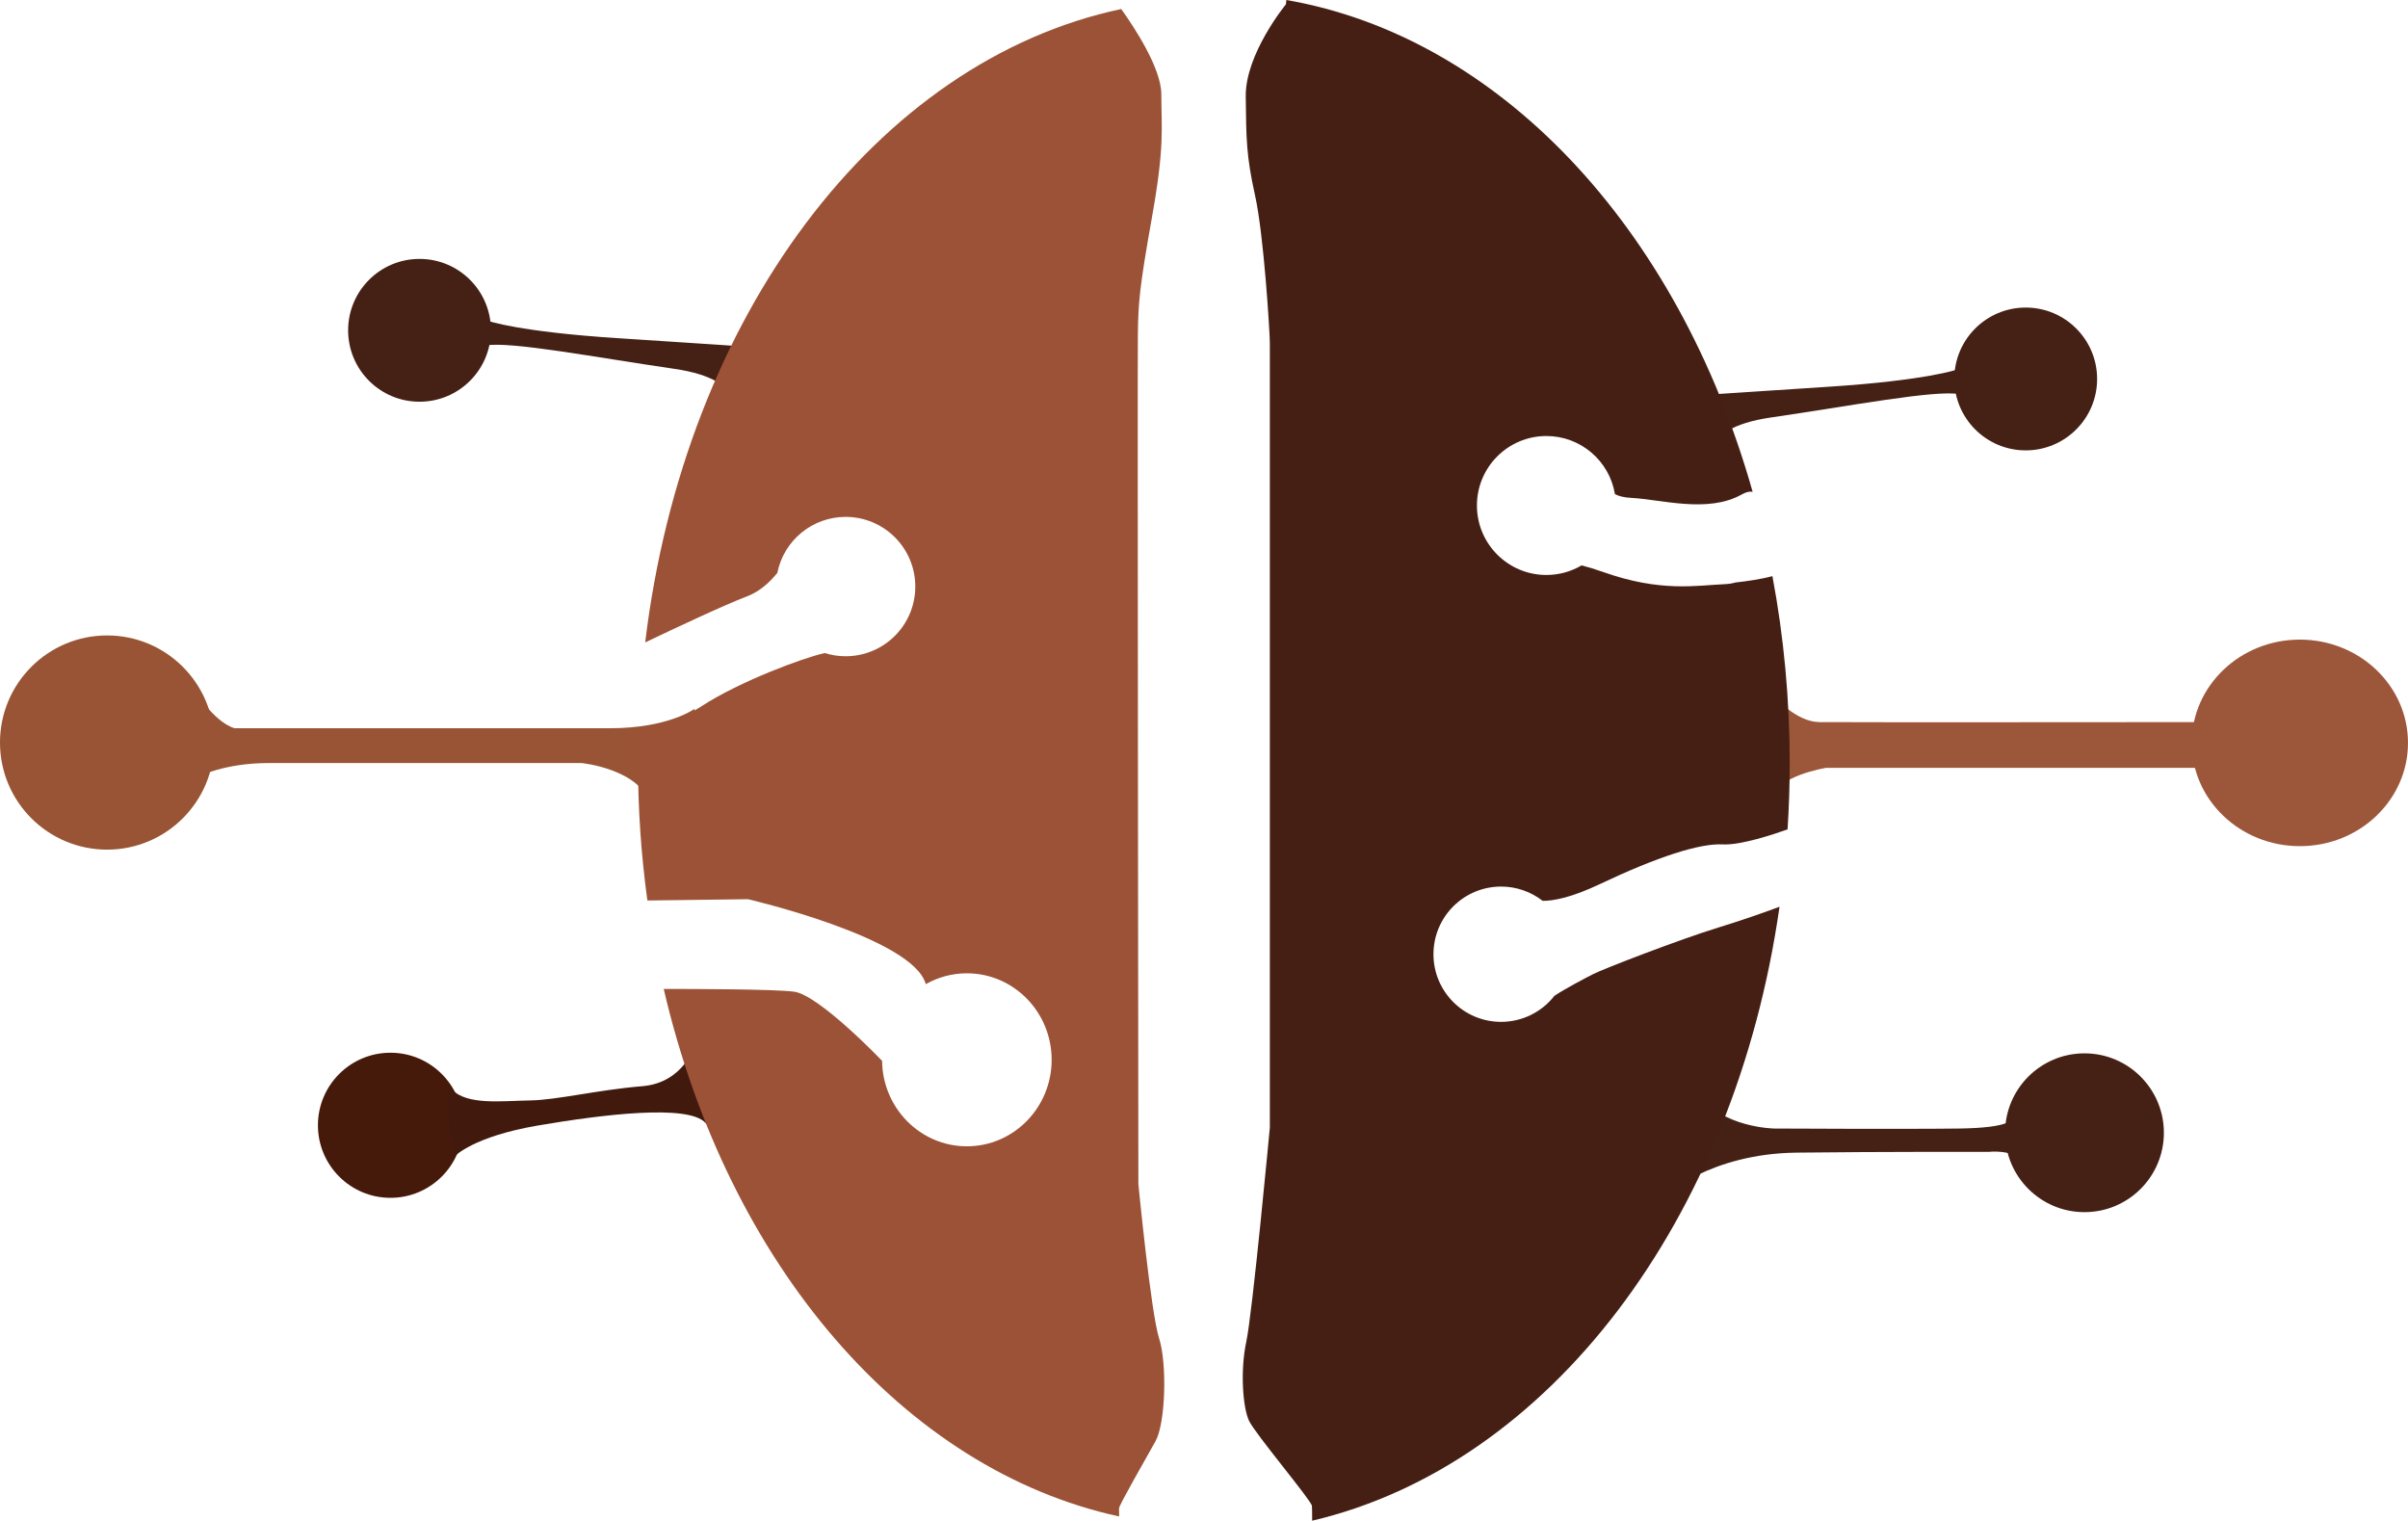
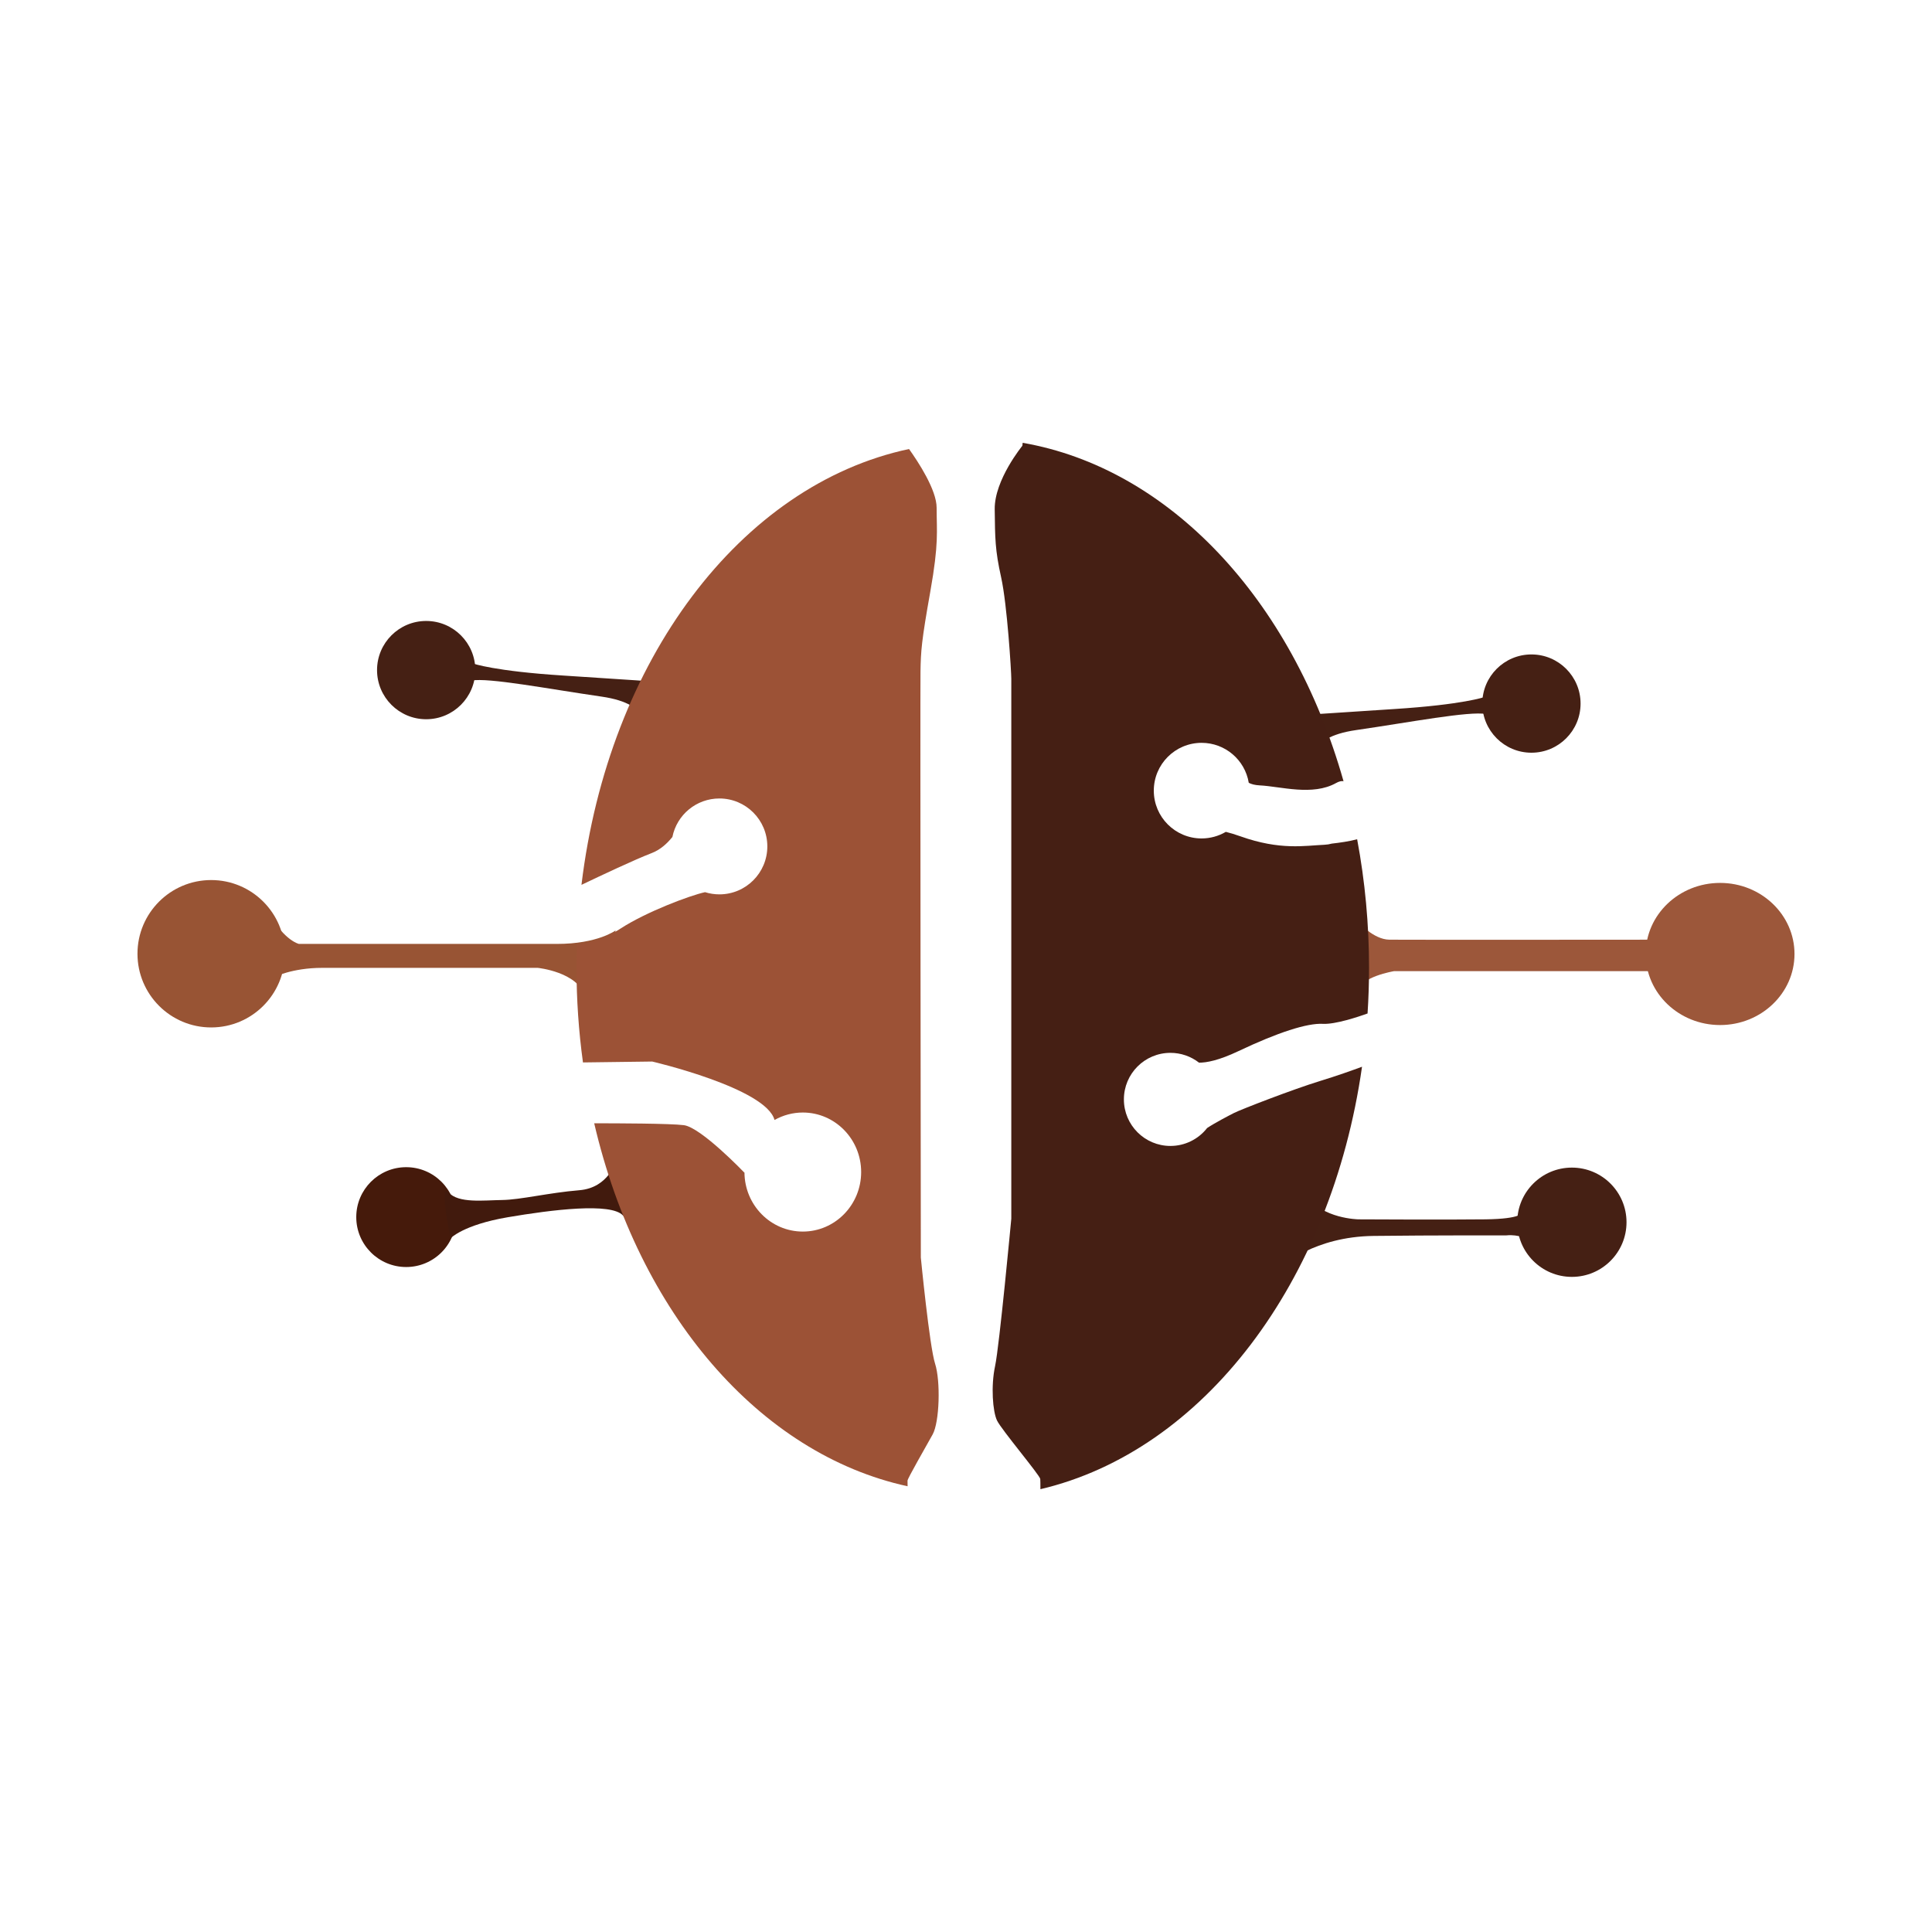
- <svg xmlns="http://www.w3.org/2000/svg" width="107.209mm" height="67.701mm" viewBox="0 0 107.209 67.701" version="1.1">
+ <svg xmlns="http://www.w3.org/2000/svg" width="125mm" height="125mm" viewBox="-8.895 -28.65 125 125" version="1.1">
  <g transform="translate(-0.4653736,-0.246388)">
    <g transform="translate(-31.0739,-94.96744)">
      <path style="fill:#9c573a;fill-opacity:1;stroke-width:0.213" d="m 138.748,128.286 a 4.814,4.598 0 0 1 -4.814,4.598 4.814,4.598 0 0 1 -4.814,-4.598 4.814,4.598 0 0 1 4.814,-4.598 4.814,4.598 0 0 1 4.814,4.598 z" />
      <path style="fill:#9c573a;fill-opacity:1;stroke-width:0.2" d="m 110.526,126.219 c 0,0 0.972,1.126 2.006,1.142 1.034,0.015 17.868,0 17.868,0 v 2.037 h -17.563 c 0,0 -2.259,0.374 -2.259,1.304 0,0.93 -0.052,-4.483 -0.052,-4.483 z" />
      <path style="fill:#452014;fill-opacity:1;stroke-width:0.2" d="m 124.907,112.085 a 3.179,3.179 0 0 1 -3.179,3.179 3.179,3.179 0 0 1 -3.179,-3.179 3.179,3.179 0 0 1 3.179,-3.179 3.179,3.179 0 0 1 3.179,3.179 z" />
      <path style="fill:#452014;fill-opacity:1;stroke-width:0.2" d="m 118.687,111.661 c 0,0 -1.364,0.491 -5.805,0.775 -4.441,0.284 -6.077,0.404 -6.077,0.404 l 0.938,3.208 c 0,0 -0.829,-1.746 2.64,-2.248 3.47,-0.502 7.321,-1.244 8.423,-1.037 1.102,0.207 -0.12,-1.102 -0.12,-1.102 z" />
      <g transform="matrix(-1,0,0,1,171.9459,-2.165833)">
        <path style="fill:#452014;fill-opacity:1;stroke-width:0.2" d="m 124.907,112.085 a 3.179,3.179 0 0 1 -3.179,3.179 3.179,3.179 0 0 1 -3.179,-3.179 3.179,3.179 0 0 1 3.179,-3.179 3.179,3.179 0 0 1 3.179,3.179 z" />
        <path style="fill:#452014;fill-opacity:1;stroke-width:0.2" d="m 118.687,111.661 c 0,0 -1.364,0.491 -5.805,0.775 -4.441,0.284 -6.077,0.404 -6.077,0.404 l 0.938,3.208 c 0,0 -0.829,-1.746 2.64,-2.248 3.47,-0.502 7.321,-1.244 8.423,-1.037 1.102,0.207 -0.12,-1.102 -0.12,-1.102 z" />
      </g>
      <path style="fill:#452014;fill-opacity:1;stroke-width:0.2" transform="rotate(90,-3.175,1.5875)" d="m 144.415,-125.932 a 3.535,3.535 0 0 1 -3.535,3.535 3.535,3.535 0 0 1 -3.535,-3.535 3.535,3.535 0 0 1 3.535,-3.535 3.535,3.535 0 0 1 3.535,3.535 z" />
      <path style="fill:#452014;fill-opacity:1;stroke-width:0.2" d="m 121.082,145.031 c 0,0 0.046,0.393 -2.33,0.424 -2.376,0.031 -8.221,0 -8.221,0 0,0 -2.351,-0.036 -3.355,-1.547 -1.004,-1.511 -1.555,4.564 -1.555,4.564 0,0 2.052,-1.898 5.894,-1.944 3.842,-0.046 8.574,-0.034 8.574,-0.034 0,0 0.982,-0.131 1.637,0.426 0.655,0.556 -0.644,-1.889 -0.644,-1.889 z" />
      <path style="fill:#985434;fill-opacity:1;stroke-width:0.2" d="m 41.075,128.271 a 4.768,4.768 0 0 1 -4.768,4.768 4.768,4.768 0 0 1 -4.768,-4.768 4.768,4.768 0 0 1 4.768,-4.768 4.768,4.768 0 0 1 4.768,4.768 z" />
      <path style="fill:#985434;fill-opacity:1;stroke-width:0.2" d="m 40.348,129.795 c 0,0 1.178,-0.611 3.142,-0.611 1.964,0 13.944,0 13.944,0 0,0 2.619,0.262 3.055,1.855 0.436,1.593 1.986,-4.277 1.986,-4.277 0,0 -1.157,0.873 -3.797,0.873 -2.64,0 -16.693,0 -16.693,0 0,0 -0.9,-0.193 -1.866,-1.866 -0.966,-1.673 0.033,4.048 0.033,4.048 z" />
      <path style="fill:#451a0b;fill-opacity:1;stroke-width:0.2" d="m 52.154,145.31 a 3.23,3.23 0 0 1 -3.23,3.23 3.23,3.23 0 0 1 -3.23,-3.23 3.23,3.23 0 0 1 3.23,-3.23 3.23,3.23 0 0 1 3.23,3.23 z" />
      <path style="fill:#411a0d;fill-opacity:1;stroke-width:0.205" d="m 51.791,146.685 c 0,0 0.817,-0.873 3.694,-1.364 2.877,-0.491 6.702,-0.964 7.467,-0.115 0.765,0.849 -0.627,-2.183 -0.586,-2.916 0.041,-0.733 -0.26,1.119 -2.238,1.281 -1.977,0.162 -3.8,0.617 -4.996,0.633 -1.196,0.015 -2.824,0.231 -3.467,-0.494 -0.643,-0.725 0.126,2.976 0.126,2.976 z" />
      <path style="fill:#451f14;fill-opacity:1;stroke-width:0.277" d="m 88.811,95.214 -0.019,0.19 c 0,0 -1.811,2.204 -1.79,4.102 0.022,1.898 0.022,2.64 0.415,4.408 0.393,1.768 0.658,6.119 0.658,6.566 v 34.934 c 0,0 -0.771,8.24 -1.049,9.536 -0.278,1.296 -0.154,2.932 0.124,3.518 0.278,0.586 2.777,3.546 2.799,3.786 0.007,0.083 0.01,0.348 0.01,0.66 A 25.738,34.255 0 0 0 110.767,135.582 c -0.577,0.214 -1.591,0.578 -2.718,0.923 -1.746,0.535 -5.128,1.844 -5.575,2.073 -0.33,0.169 -1.209,0.624 -1.729,0.969 a 3.011,3.011 0 0 1 -2.373,1.159 3.011,3.011 0 0 1 -3.012,-3.012 3.011,3.011 0 0 1 3.012,-3.011 3.011,3.011 0 0 1 1.85,0.635 c 0.485,0.003 1.283,-0.146 2.543,-0.744 2.554,-1.211 4.444,-1.823 5.47,-1.768 0.809,0.043 2.298,-0.457 2.89,-0.67 a 25.738,34.255 0 0 0 0.096,-2.954 25.738,34.255 0 0 0 -0.77,-8.319 c -0.5,0.136 -1.138,0.226 -1.64,0.282 -0.143,0.041 -0.302,0.067 -0.477,0.075 -1.266,0.055 -2.858,0.371 -5.433,-0.546 -0.361,-0.128 -0.674,-0.222 -0.947,-0.289 a 3.093,3.093 0 0 1 -1.566,0.426 3.093,3.093 0 0 1 -3.093,-3.093 3.093,3.093 0 0 1 3.093,-3.093 3.093,3.093 0 0 1 3.051,2.586 c 0.163,0.087 0.393,0.151 0.716,0.167 1.358,0.069 3.415,0.699 4.932,-0.152 0.193,-0.109 0.352,-0.143 0.483,-0.119 A 25.738,34.255 0 0 0 88.811,95.214 Z" />
      <path style="fill:#9c5236;fill-opacity:1;stroke-width:0.275" d="M 81.459,95.615 A 25.539,33.99 0 0 0 60.265,123.814 c 1.222,-0.585 3.48,-1.65 4.542,-2.055 0.551,-0.21 0.997,-0.615 1.341,-1.042 a 3.101,3.101 0 0 1 3.041,-2.492 3.101,3.101 0 0 1 3.101,3.102 3.101,3.101 0 0 1 -3.101,3.102 3.101,3.101 0 0 1 -0.929,-0.142 c -0.99,0.217 -3.8,1.273 -5.463,2.352 -1.056,0.685 -2.109,0.945 -2.828,1.041 a 25.539,33.99 0 0 0 -0.025,1.5 25.539,33.99 0 0 0 0.418,6.123 l 4.48,-0.058 c 0,0 7.364,1.714 7.914,3.782 a 3.775,3.852 0 0 1 1.83,-0.483 3.775,3.852 0 0 1 3.775,3.851 3.775,3.852 0 0 1 -3.775,3.851 3.775,3.852 0 0 1 -3.775,-3.825 c -0.008,0.004 -0.012,0.006 -0.012,0.006 v 5.2e-4 c 0,0 -2.796,-2.924 -3.912,-3.066 -0.885,-0.113 -4.389,-0.122 -5.798,-0.121 a 25.539,33.99 0 0 0 20.276,23.484 c -7.12e-4,-0.204 -0.002,-0.34 -0.004,-0.363 -0.011,-0.12 1.178,-2.182 1.625,-2.989 0.447,-0.807 0.521,-3.452 0.158,-4.578 -0.363,-1.126 -0.922,-6.867 -0.922,-6.867 0,0 -0.044,-36.551 -0.022,-37.904 0.022,-1.353 0.066,-1.986 0.633,-5.172 0.567,-3.186 0.411,-3.893 0.411,-5.436 0,-1.159 -1.193,-2.971 -1.786,-3.801 z" />
    </g>
  </g>
</svg>
